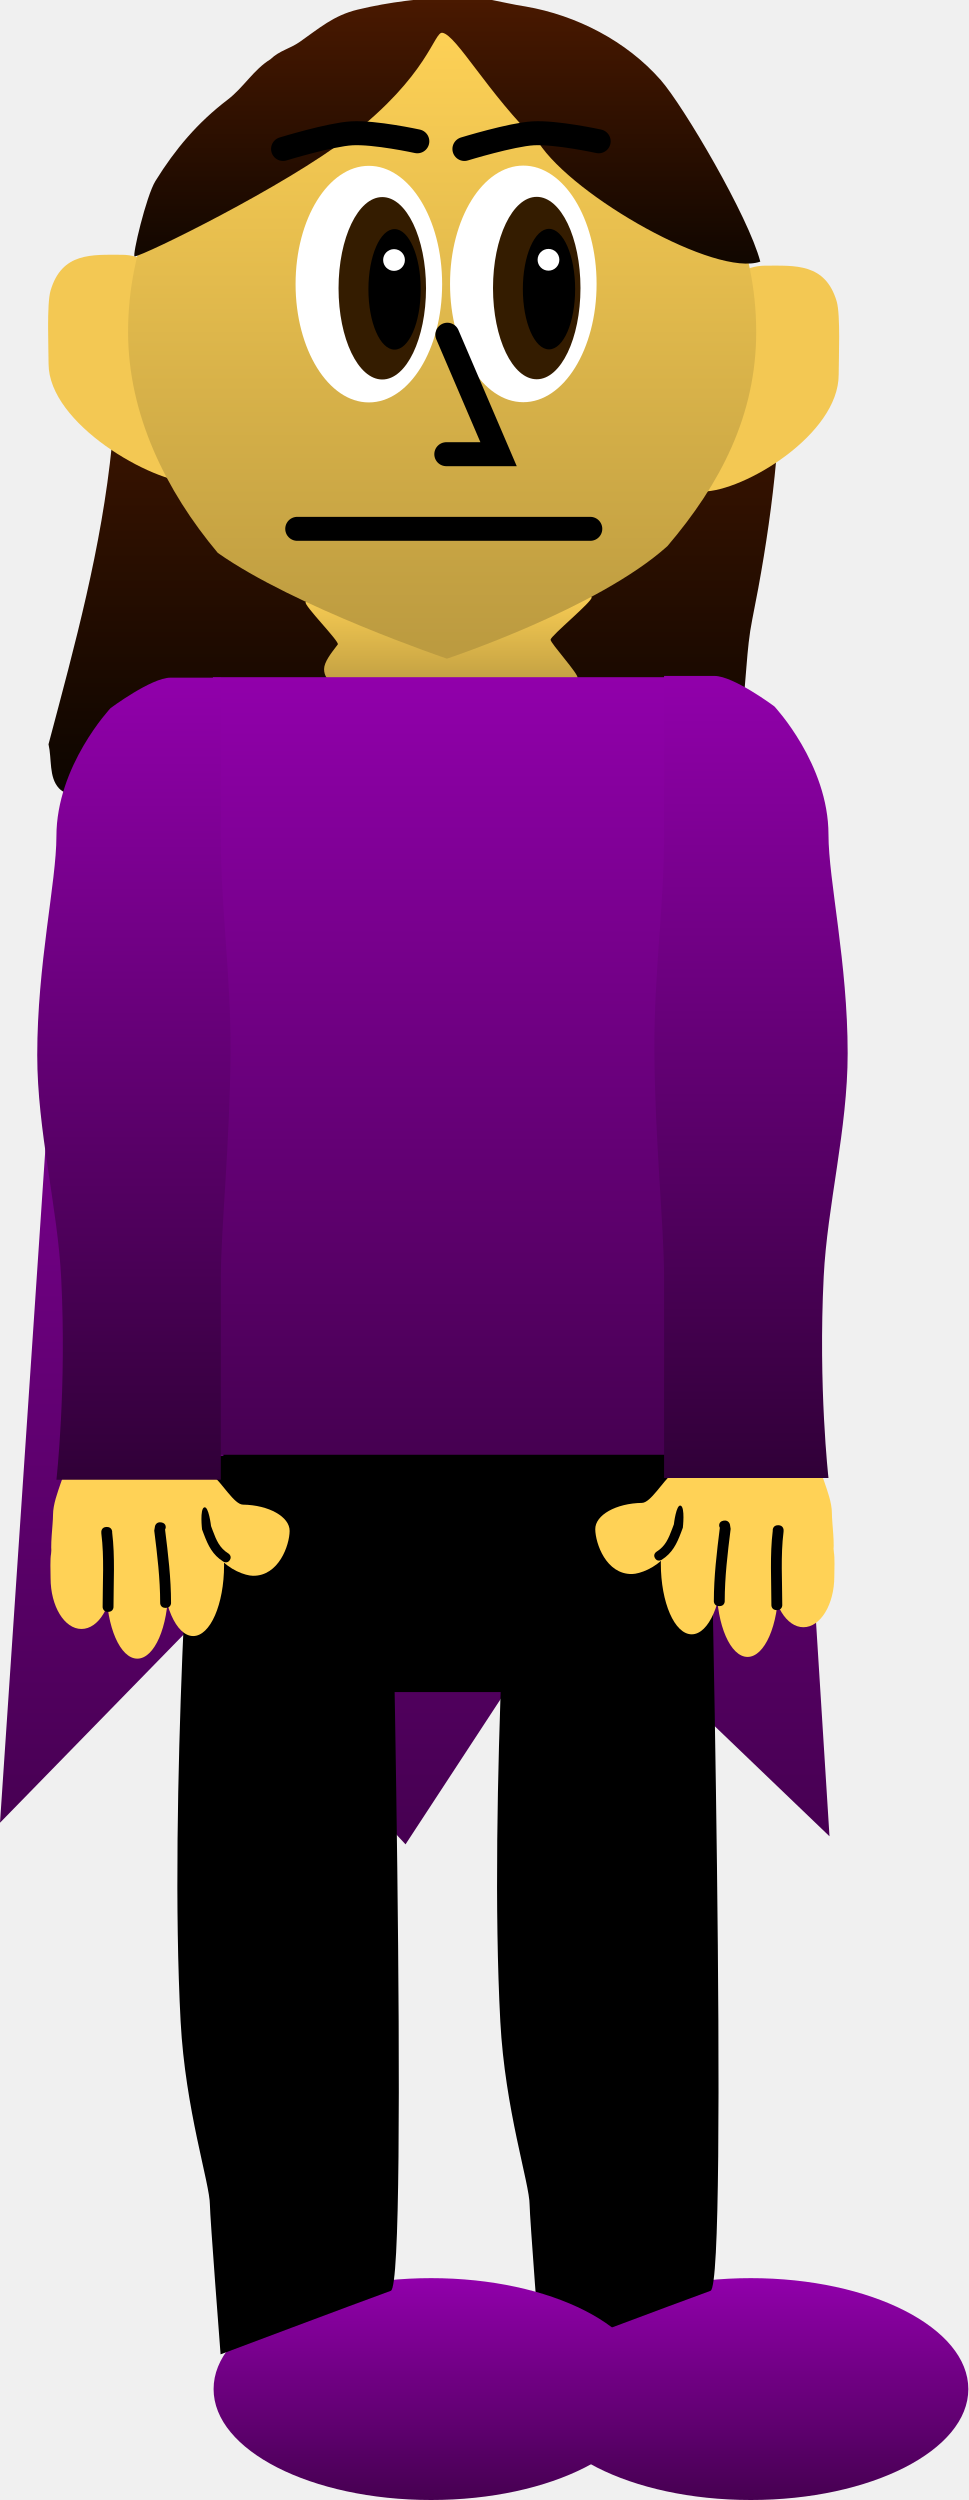
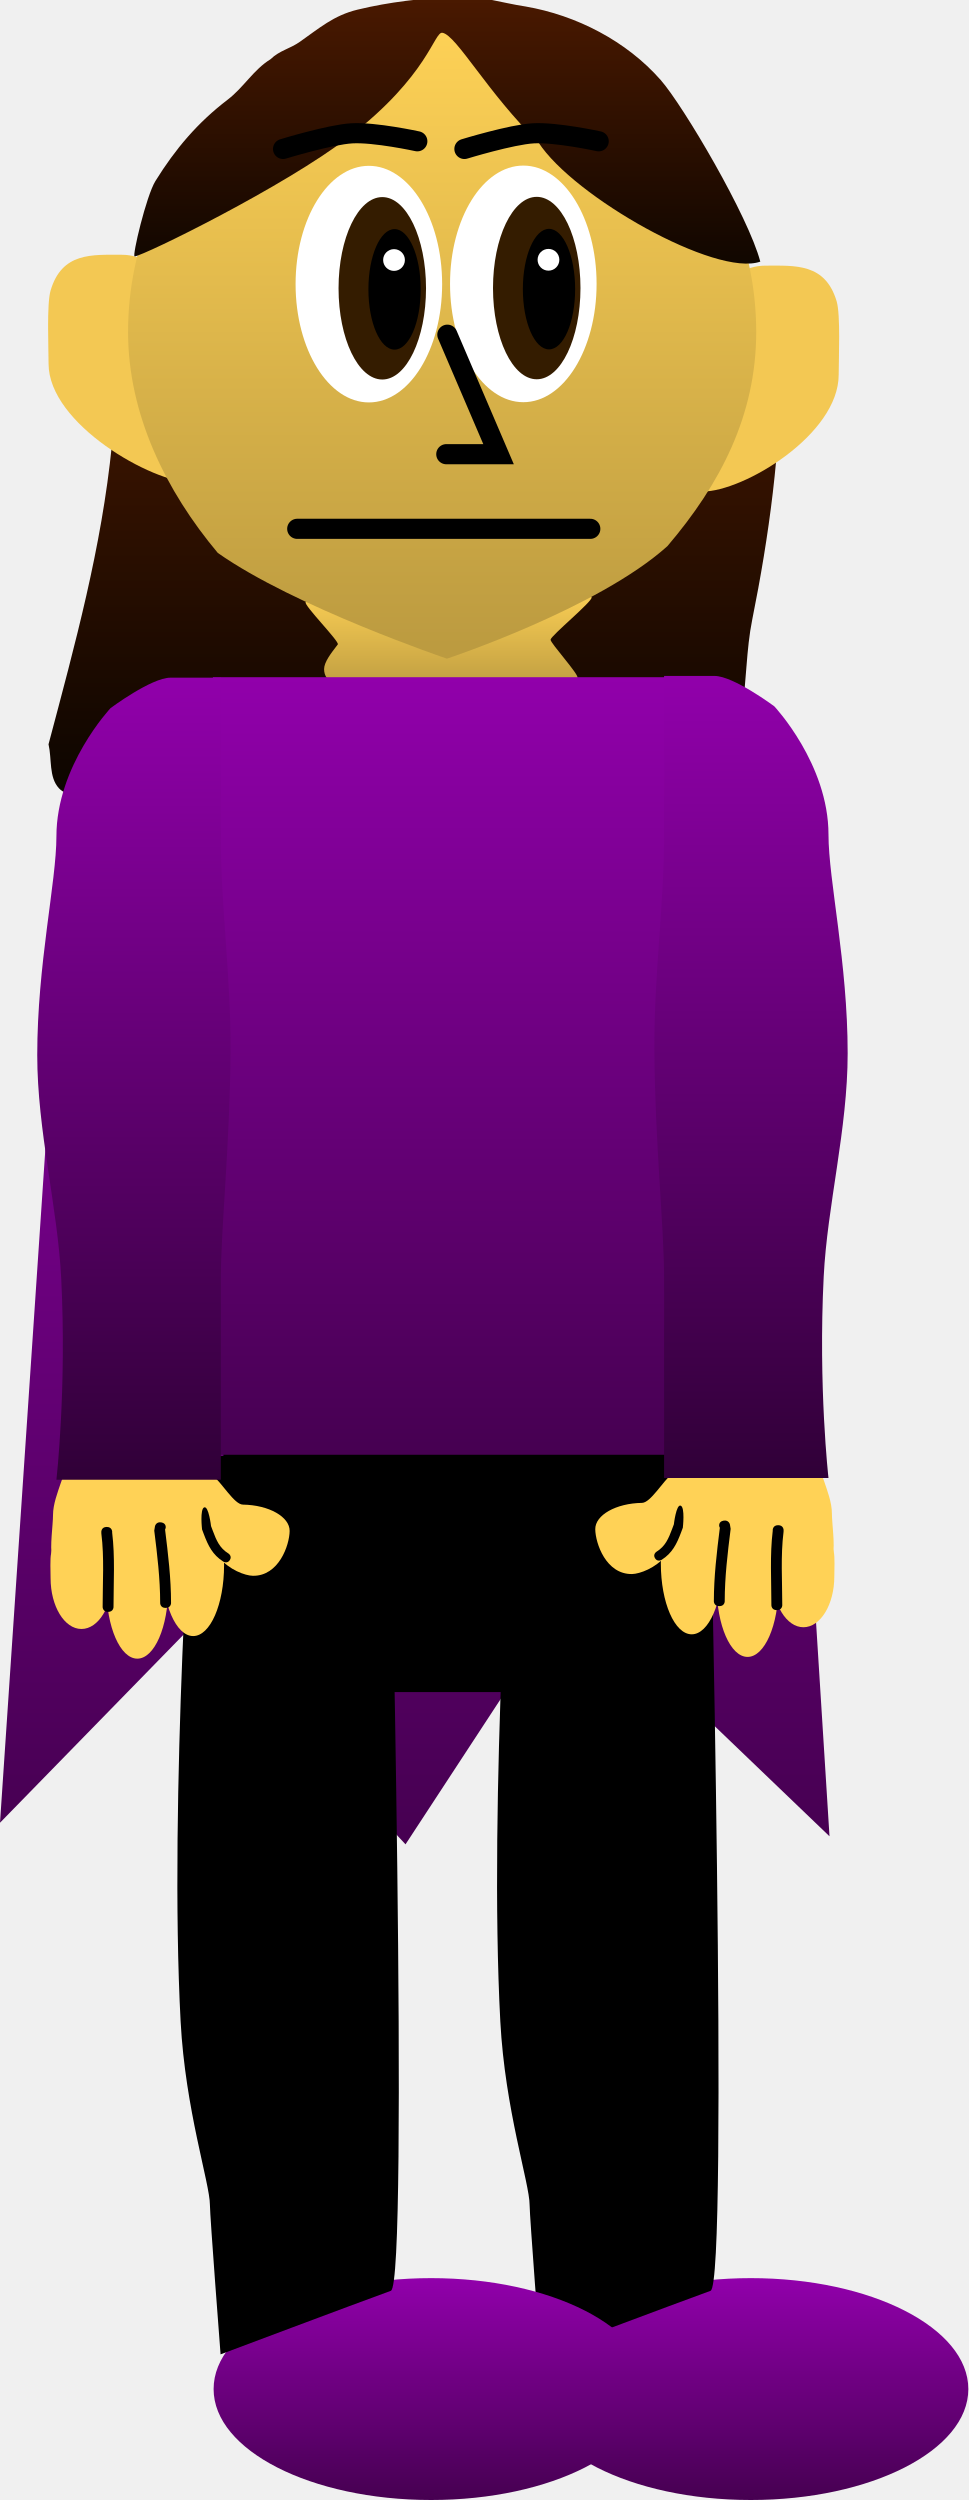
- <svg xmlns="http://www.w3.org/2000/svg" width="50.48" height="130.329" viewBox="0 0 50.48 130.329">
+ <svg xmlns="http://www.w3.org/2000/svg" width="60.087" height="155.132" viewBox="0 0 60.087 155.132">
  <defs>
-     <linearGradient id="New_Gradient_Swatch_1" x1="21.622" y1="35.742" x2="21.622" y2="96.149" gradientUnits="userSpaceOnUse">
+     <linearGradient id="New_Gradient_Swatch_1" x1="25.736" y1="42.545" x2="25.736" y2="114.447" gradientUnits="userSpaceOnUse">
      <stop offset="0" stop-color="#9100ab" />
      <stop offset="1" stop-color="#460051" />
    </linearGradient>
-     <linearGradient id="New_Gradient_Swatch_1-2" x1="39.141" y1="118.763" x2="39.141" y2="130.329" gradientUnits="userSpaceOnUse">
+     <linearGradient id="New_Gradient_Swatch_1-2" x1="46.59" y1="141.365" x2="46.59" y2="155.132" gradientUnits="userSpaceOnUse">
      <stop offset="0" stop-color="#9100ab" />
      <stop offset="1" stop-color="#460051" />
    </linearGradient>
-     <linearGradient id="New_Gradient_Swatch_1-3" x1="22.474" y1="118.763" x2="22.474" y2="130.329" gradientUnits="userSpaceOnUse">
+     <linearGradient id="New_Gradient_Swatch_1-3" x1="26.752" y1="141.365" x2="26.752" y2="155.132" gradientUnits="userSpaceOnUse">
      <stop offset="0" stop-color="#9100ab" />
      <stop offset="1" stop-color="#460051" />
    </linearGradient>
-     <linearGradient id="linear-gradient-1" x1="21.616" y1="15.061" x2="21.616" y2="41.561" gradientUnits="userSpaceOnUse">
+     <linearGradient id="linear-gradient-1" x1="25.73" y1="17.928" x2="25.73" y2="49.47" gradientUnits="userSpaceOnUse">
      <stop offset="0" stop-color="#4a1900" />
      <stop offset="1" stop-color="#0c0500" />
    </linearGradient>
-     <linearGradient id="linear-gradient-2" x1="23.386" y1="30.506" x2="23.386" y2="36.075" gradientUnits="userSpaceOnUse">
+     <linearGradient id="linear-gradient-2" x1="27.837" y1="36.311" x2="27.837" y2="42.941" gradientUnits="userSpaceOnUse">
      <stop offset="0" stop-color="#ffd256" />
      <stop offset="1" stop-color="#bc9b40" />
    </linearGradient>
-     <linearGradient id="linear-gradient-3" x1="23.049" y1="0.932" x2="23.049" y2="33.678" gradientUnits="userSpaceOnUse">
+     <linearGradient id="linear-gradient-3" x1="27.436" y1="1.109" x2="27.436" y2="40.087" gradientUnits="userSpaceOnUse">
      <stop offset="0" stop-color="#ffd256" />
      <stop offset="1" stop-color="#bc9b40" />
    </linearGradient>
-     <linearGradient id="linear-gradient-4" x1="23.381" y1="-0.2" x2="23.381" y2="14.895" gradientUnits="userSpaceOnUse">
+     <linearGradient id="linear-gradient-4" x1="27.83" y1="-0.238" x2="27.83" y2="17.73" gradientUnits="userSpaceOnUse">
      <stop offset="0" stop-color="#4a1900" />
      <stop offset="1" stop-color="#0c0500" />
    </linearGradient>
-     <linearGradient id="New_Gradient_Swatch_1-4" x1="23.245" y1="35.303" x2="23.245" y2="75.839" gradientUnits="userSpaceOnUse">
+     <linearGradient id="New_Gradient_Swatch_1-4" x1="27.669" y1="42.022" x2="27.669" y2="90.272" gradientUnits="userSpaceOnUse">
      <stop offset="0" stop-color="#9100ab" />
      <stop offset="1" stop-color="#460051" />
    </linearGradient>
-     <linearGradient id="New_Gradient_Swatch_2" x1="6.98" y1="35.328" x2="6.98" y2="77.141" gradientUnits="userSpaceOnUse">
+     <linearGradient id="New_Gradient_Swatch_2" x1="8.308" y1="42.052" x2="8.308" y2="91.822" gradientUnits="userSpaceOnUse">
      <stop offset="0" stop-color="#9100ab" />
      <stop offset="1" stop-color="#300037" />
    </linearGradient>
-     <linearGradient id="New_Gradient_Swatch_2-2" x1="39.151" y1="35.237" x2="39.151" y2="77.05" gradientUnits="userSpaceOnUse">
+     <linearGradient id="New_Gradient_Swatch_2-2" x1="46.602" y1="41.943" x2="46.602" y2="91.714" gradientUnits="userSpaceOnUse">
      <stop offset="0" stop-color="#9100ab" />
      <stop offset="1" stop-color="#300037" />
    </linearGradient>
  </defs>
  <g id="Layer_1" data-name="Layer 1">
    <g id="Character">
-       <path id="Cape" d="M7.962 35.938 C10.703 35.855 28.683 35.434 36.325 36.167 C38.798 36.405 39.762 40.385 39.762 40.385 L43.243 95.729 L29.835 82.867 L21.14 96.149 L10.295 84.473 L0 95.022 L3.653 40.776 C3.653 40.776 6.936 35.97 7.962 35.938 Z" fill="url(#New_Gradient_Swatch_1)" />
+       <path id="Cape" d="M9.477 42.778 C12.74 42.678 34.142 42.177 43.238 43.05 C46.181 43.333 47.329 48.07 47.329 48.07 L51.473 113.947 L35.513 98.638 L25.163 114.447 L12.254 100.549 L0 113.106 L4.348 48.536 C4.348 48.536 8.256 42.815 9.477 42.778 Z" fill="url(#New_Gradient_Swatch_1)" />
      <g id="Right_Leg" data-name="Right Leg">
-         <ellipse id="Shoe" cx="39.141" cy="124.546" rx="11.339" ry="5.783" fill="url(#New_Gradient_Swatch_1-2)" />
-         <path id="Leg" d="M37.042 119.423 C35.174 120.101 28.165 122.736 28.165 122.736 C28.165 122.736 27.61 115.534 27.61 114.947 C27.61 113.827 26.327 109.987 26.082 105.385 C25.467 93.833 26.721 75.969 26.721 75.969 L36.988 75.524 C36.988 75.524 38.009 119.072 37.042 119.423 Z" fill="#000000" />
+         <ellipse id="Shoe" cx="46.59" cy="148.248" rx="13.497" ry="6.884" fill="url(#New_Gradient_Swatch_1-2)" />
+         <path id="Leg" d="M44.091 142.151 C41.868 142.958 33.526 146.094 33.526 146.094 C33.526 146.094 32.864 137.521 32.864 136.823 C32.864 135.489 31.338 130.918 31.046 125.441 C30.314 111.69 31.806 90.427 31.806 90.427 L44.027 89.898 C44.027 89.898 45.243 141.733 44.091 142.151 Z" fill="#000000" />
      </g>
      <g id="Left_Leg" data-name="Left Leg">
-         <ellipse id="Shoe-2" data-name="Shoe" cx="22.474" cy="124.546" rx="11.339" ry="5.783" fill="url(#New_Gradient_Swatch_1-3)" />
-         <path id="Leg-2" data-name="Leg" d="M20.375 119.423 C18.507 120.101 11.499 122.736 11.499 122.736 C11.499 122.736 10.943 115.534 10.943 114.947 C10.943 113.827 9.661 109.987 9.416 105.385 C8.801 93.833 10.054 75.969 10.054 75.969 L20.321 75.524 C20.321 75.524 21.343 119.072 20.375 119.423 Z" fill="#000000" />
+         <ellipse id="Shoe-2" data-name="Shoe" cx="26.752" cy="148.248" rx="13.497" ry="6.884" fill="url(#New_Gradient_Swatch_1-3)" />
+         <path id="Leg-2" data-name="Leg" d="M24.253 142.151 C22.029 142.958 13.687 146.094 13.687 146.094 C13.687 146.094 13.026 137.521 13.026 136.823 C13.026 135.489 11.499 130.918 11.208 125.441 C10.476 111.69 11.968 90.427 11.968 90.427 L24.188 89.898 C24.188 89.898 25.404 141.733 24.253 142.151 Z" fill="#000000" />
      </g>
-       <rect id="Pants_Top" data-name="Pants Top" x="11.647" y="75.737" width="24.663" height="12.473" fill="#000000" />
-       <path id="Lower_Hair" data-name="Lower Hair" d="M38.884 18.003 C39.047 17.893 39.264 17.819 39.556 17.819 C40.703 17.819 40.703 18.966 40.703 18.966 C40.7 23.472 40.095 27.935 39.212 32.316 C38.901 33.862 38.92 35.517 38.677 37.078 C38.583 37.685 38.672 38.391 38.302 38.882 C37.178 40.377 35.102 40.275 33.484 40.391 C30.945 40.548 28.429 40.986 25.894 41.215 C20.776 41.678 15.553 41.569 10.424 41.403 C8.649 41.345 6.762 41.703 5.006 41.494 C4.351 41.416 3.516 41.575 3.069 41.09 C2.539 40.513 2.709 39.564 2.529 38.8 C3.916 33.575 5.297 28.565 5.836 23.165 C6.007 21.456 5.96 19.709 6.205 18.008 C6.283 17.468 6.221 16.859 6.519 16.402 C7.96 14.19 10.42 15.28 12.496 15.725 C21.277 16.89 30.055 17.325 38.884 18.004 Z" fill="url(#linear-gradient-1)" />
-       <path id="Neck" d="M16.895 34.885 C16.895 34.516 17.25 34.064 17.61 33.595 C17.717 33.455 15.805 31.53 15.936 31.389 C17.062 30.17 21.036 30.762 23.096 30.762 C25.762 30.762 30.272 29.986 30.841 31.137 C30.932 31.322 28.702 33.15 28.702 33.349 C28.702 33.54 30.193 35.163 30.107 35.343 C29.555 36.504 25.777 35.936 23.096 35.936 C20 35.936 16.895 36.314 16.895 34.885 Z" fill="url(#linear-gradient-2)" />
+       <rect id="Pants_Top" data-name="Pants Top" x="13.864" y="90.151" width="29.356" height="14.847" fill="#000000" />
+       <path id="Lower_Hair" data-name="Lower Hair" d="M46.284 21.43 C46.478 21.298 46.737 21.21 47.084 21.21 C48.449 21.21 48.449 22.575 48.449 22.575 C48.446 27.939 47.725 33.251 46.675 38.466 C46.304 40.307 46.327 42.276 46.038 44.134 C45.925 44.857 46.031 45.697 45.592 46.282 C44.253 48.062 41.782 47.94 39.856 48.078 C36.834 48.265 33.84 48.786 30.822 49.059 C24.73 49.61 18.513 49.48 12.408 49.282 C10.296 49.214 8.049 49.64 5.959 49.391 C5.179 49.298 4.185 49.488 3.653 48.91 C3.022 48.223 3.225 47.093 3.011 46.185 C4.661 39.964 6.305 34.002 6.947 27.573 C7.15 25.54 7.094 23.46 7.386 21.436 C7.479 20.793 7.405 20.067 7.76 19.523 C9.474 16.891 12.402 18.188 14.874 18.717 C25.327 20.104 35.774 20.622 46.284 21.43 Z" fill="url(#linear-gradient-1)" />
+       <path id="Neck" d="M20.111 41.524 C20.111 41.085 20.533 40.546 20.961 39.989 C21.089 39.822 18.813 37.53 18.968 37.362 C20.309 35.912 25.04 36.616 27.491 36.616 C30.665 36.616 36.033 35.692 36.71 37.062 C36.819 37.283 34.164 39.459 34.164 39.696 C34.164 39.923 35.939 41.855 35.837 42.069 C35.18 43.451 30.683 42.775 27.491 42.775 C23.806 42.775 20.111 43.225 20.111 41.524 Z" fill="url(#linear-gradient-2)" />
      <g id="Face">
-         <path id="Right_Ear" data-name="Right Ear" d="M43.722 19.53 C43.722 22.668 38.75 25.625 36.639 25.625 C34.529 25.625 36.078 22.668 36.078 19.53 C36.078 16.392 37.789 13.849 39.9 13.849 C41.462 13.849 43.024 13.713 43.617 15.709 C43.825 16.41 43.722 18.714 43.722 19.53 Z" fill="#f3c853" />
-         <path id="Left_Ear" data-name="Left Ear" d="M2.532 18.963 C2.532 18.147 2.429 15.843 2.638 15.142 C3.231 13.146 4.792 13.282 6.354 13.282 C8.465 13.282 10.176 15.825 10.176 18.963 C10.176 22.101 12.162 25.167 10.051 25.167 C7.941 25.167 2.532 22.101 2.532 18.963 Z" fill="#f3c853" />
-         <path id="Face-2" data-name="Face" d="M6.677 17.305 C6.677 8.262 14.007 0.932 23.049 0.932 C32.092 0.932 39.422 8.262 39.422 17.305 C39.422 21.648 37.553 25.232 34.793 28.471 C31.182 31.725 23.299 34.338 23.299 34.338 C23.299 34.338 15.345 31.641 11.355 28.824 C8.651 25.599 6.677 21.598 6.677 17.305 Z" fill="url(#linear-gradient-3)" />
+         <path id="Right_Ear" data-name="Right Ear" d="M52.043 23.247 C52.043 26.982 46.125 30.501 43.612 30.501 C41.1 30.501 42.944 26.982 42.944 23.247 C42.944 19.512 44.981 16.484 47.494 16.484 C49.353 16.484 51.211 16.323 51.917 18.699 C52.165 19.533 52.043 22.276 52.043 23.247 Z" fill="#f3c853" />
+         <path id="Left_Ear" data-name="Left Ear" d="M3.014 22.572 C3.014 21.601 2.892 18.858 3.14 18.024 C3.845 15.648 5.704 15.809 7.563 15.809 C10.076 15.809 12.113 18.837 12.113 22.572 C12.113 26.307 14.477 29.956 11.964 29.956 C9.452 29.956 3.014 26.307 3.014 22.572 Z" fill="#f3c853" />
+         <path id="Face-2" data-name="Face" d="M7.947 20.598 C7.947 9.835 16.673 1.109 27.436 1.109 C38.199 1.109 46.925 9.835 46.925 20.598 C46.925 25.768 44.699 30.034 41.415 33.889 C37.117 37.763 27.733 40.873 27.733 40.873 C27.733 40.873 18.266 37.662 13.515 34.31 C10.297 30.471 7.947 25.709 7.947 20.598 Z" fill="url(#linear-gradient-3)" />
        <g id="Left_Eye" data-name="Left Eye">
-           <ellipse id="Outer_White" data-name="Outer White" cx="19.229" cy="14.812" rx="3.82" ry="6.167" fill="#ffffff" />
-           <ellipse id="Color" cx="19.929" cy="15.029" rx="2.28" ry="4.755" fill="#341c00" />
-           <ellipse id="Black" cx="20.569" cy="15.085" rx="1.363" ry="3.142" fill="#000000" />
-           <circle id="Inner_White" data-name="Inner White" cx="20.541" cy="13.555" r="0.567" fill="#ffffff" />
+           <ellipse id="Outer_White" data-name="Outer White" cx="22.889" cy="17.631" rx="4.547" ry="7.341" fill="#ffffff" />
+           <ellipse id="Color" cx="23.722" cy="17.89" rx="2.714" ry="5.66" fill="#341c00" />
+           <ellipse id="Black" cx="24.483" cy="17.956" rx="1.622" ry="3.74" fill="#000000" />
+           <circle id="Inner_White" data-name="Inner White" cx="24.45" cy="16.135" r="0.675" fill="#ffffff" />
        </g>
        <g id="Right_Eye" data-name="Right Eye">
-           <ellipse id="Outer_White-2" data-name="Outer White" cx="27.281" cy="14.8" rx="3.82" ry="6.167" fill="#ffffff" />
-           <ellipse id="Color-2" data-name="Color" cx="27.981" cy="15.017" rx="2.28" ry="4.755" fill="#341c00" />
-           <ellipse id="Black-2" data-name="Black" cx="28.62" cy="15.072" rx="1.363" ry="3.142" fill="#000000" />
-           <circle id="Inner_White-2" data-name="Inner White" cx="28.593" cy="13.543" r="0.567" fill="#ffffff" />
+           <ellipse id="Outer_White-2" data-name="Outer White" cx="32.473" cy="17.616" rx="4.547" ry="7.341" fill="#ffffff" />
+           <ellipse id="Color-2" data-name="Color" cx="33.306" cy="17.875" rx="2.714" ry="5.66" fill="#341c00" />
+           <ellipse id="Black-2" data-name="Black" cx="34.067" cy="17.941" rx="1.622" ry="3.74" fill="#000000" />
+           <circle id="Inner_White-2" data-name="Inner White" cx="34.034" cy="16.12" r="0.675" fill="#ffffff" />
        </g>
-         <ellipse id="Mouth_Open" data-name="Mouth Open" cx="16.484" cy="25.975" rx="4.308" ry="3.667" fill="none" stroke="#000000" stroke-miterlimit="10" display="none" />
-         <line id="Mouth" x1="15.495" y1="27.569" x2="30.773" y2="27.569" fill="none" stroke="#000000" stroke-width="1.25" stroke-linecap="round" stroke-miterlimit="10" />
-         <path id="Hair" d="M8.101 9.44 C9.14 7.765 10.295 6.396 11.873 5.193 C12.699 4.562 13.224 3.627 14.095 3.093 C14.592 2.619 15.088 2.56 15.633 2.179 C16.632 1.48 17.391 0.805 18.638 0.503 C20.367 0.085 21.907 -0.062 23.662 -0.189 C24.867 -0.276 26.193 0.162 27.402 0.339 C30.054 0.799 32.659 2.138 34.444 4.172 C35.627 5.521 39.02 11.282 39.635 13.639 C37.324 14.458 29.91 10.259 28.073 7.429 C25.433 4.866 23.799 1.835 23.065 1.709 C22.627 1.633 22.346 3.93 18.2 7.13 C14.849 9.718 7.499 13.329 7.019 13.366 C6.873 13.377 7.627 10.205 8.101 9.44 Z" fill="url(#linear-gradient-4)" />
-         <polyline id="Nose" points="23.322,17.449 25.991,23.678 23.266,23.678" fill="none" stroke="#000000" stroke-width="1.25" stroke-linecap="round" stroke-miterlimit="10" />
-         <path id="Left_Eyebrow" data-name="Left Eyebrow" d="M14.756 7.766 C14.756 7.766 17.204 7.015 18.342 6.95 C19.535 6.882 21.756 7.366 21.756 7.366" fill="none" stroke="#000000" stroke-width="1.25" stroke-linecap="round" stroke-miterlimit="10" />
-         <path id="Right_Eyebrow" data-name="Right Eyebrow" d="M24.21 7.766 C24.21 7.766 26.658 7.015 27.797 6.95 C28.989 6.882 31.21 7.366 31.21 7.366" fill="none" stroke="#000000" stroke-width="1.25" stroke-linecap="round" stroke-miterlimit="10" />
+         <ellipse id="Mouth_Open" data-name="Mouth Open" cx="19.621" cy="30.919" rx="5.127" ry="4.364" fill="none" stroke="#000000" stroke-miterlimit="10" display="none" />
+         <line id="Mouth" x1="18.444" y1="32.815" x2="36.629" y2="32.815" fill="none" stroke="#000000" stroke-width="1.25" stroke-linecap="round" stroke-miterlimit="10" />
+         <path id="Hair" d="M9.643 11.236 C10.879 9.243 12.255 7.614 14.132 6.181 C15.116 5.43 15.74 4.318 16.778 3.682 C17.368 3.117 17.959 3.047 18.608 2.593 C19.797 1.762 20.701 0.958 22.185 0.599 C24.243 0.102 26.076 -0.074 28.165 -0.225 C29.6 -0.328 31.178 0.193 32.616 0.403 C35.774 0.951 38.874 2.545 40.999 4.966 C42.407 6.571 46.445 13.429 47.178 16.235 C44.428 17.209 35.602 12.212 33.416 8.842 C30.274 5.792 28.329 2.185 27.455 2.034 C26.933 1.944 26.598 4.678 21.664 8.487 C17.675 11.568 8.926 15.866 8.355 15.91 C8.182 15.923 9.078 12.147 9.643 11.236 Z" fill="url(#linear-gradient-4)" />
+         <polyline id="Nose" points="27.76,20.769 30.937,28.184 27.694,28.184" fill="none" stroke="#000000" stroke-width="1.25" stroke-linecap="round" stroke-miterlimit="10" />
+         <path id="Left_Eyebrow" data-name="Left Eyebrow" d="M17.564 9.243 C17.564 9.243 20.478 8.35 21.833 8.273 C23.252 8.191 25.896 8.767 25.896 8.767" fill="none" stroke="#000000" stroke-width="1.25" stroke-linecap="round" stroke-miterlimit="10" />
+         <path id="Right_Eyebrow" data-name="Right Eyebrow" d="M28.818 9.243 C28.818 9.243 31.732 8.35 33.087 8.273 C34.506 8.191 37.15 8.767 37.15 8.767" fill="none" stroke="#000000" stroke-width="1.25" stroke-linecap="round" stroke-miterlimit="10" />
        <g id="Glasses" display="none">
-           <line x1="7.349" y1="14.135" x2="15.076" y2="14.135" fill="none" stroke="#000000" stroke-width="1.25" stroke-linecap="round" stroke-miterlimit="10" />
-           <line x1="39.331" y1="14.9" x2="32.099" y2="14.989" fill="none" stroke="#000000" stroke-width="1.25" stroke-linecap="round" stroke-miterlimit="10" />
-           <ellipse cx="19.434" cy="15.37" rx="3.938" ry="6.312" fill="none" stroke="#000000" stroke-width="1.25" stroke-miterlimit="10" />
-           <ellipse cx="27.809" cy="15.62" rx="3.938" ry="6.312" fill="none" stroke="#000000" stroke-width="1.25" stroke-miterlimit="10" />
+           <line x1="8.747" y1="16.825" x2="17.945" y2="16.825" fill="none" stroke="#000000" stroke-width="1.25" stroke-linecap="round" stroke-miterlimit="10" />
+           <line x1="46.816" y1="17.736" x2="38.208" y2="17.842" fill="none" stroke="#000000" stroke-width="1.25" stroke-linecap="round" stroke-miterlimit="10" />
+           <ellipse cx="23.132" cy="18.295" rx="4.687" ry="7.514" fill="none" stroke="#000000" stroke-width="1.25" stroke-miterlimit="10" />
+           <ellipse cx="33.101" cy="18.592" rx="4.687" ry="7.514" fill="none" stroke="#000000" stroke-width="1.25" stroke-miterlimit="10" />
        </g>
      </g>
-       <rect id="Shirt" x="11.099" y="35.303" width="24.292" height="40.536" fill="url(#New_Gradient_Swatch_1-4)" />
+       <rect id="Shirt" x="13.211" y="42.022" width="28.916" height="48.25" fill="url(#New_Gradient_Swatch_1-4)" />
      <g id="Left_Arm" data-name="Left Arm">
        <g id="Hand">
-           <path id="Hand-2" data-name="Hand" d="M12.028 78.825 C12.028 81.52 9.843 83.705 7.148 83.705 C4.982 83.705 3.226 83.051 2.715 81.135 C2.59 80.667 2.764 79.503 2.764 78.974 C2.764 78.429 3.002 77.806 3.166 77.316 C3.817 75.385 4.998 73.945 7.148 73.945 C9.204 73.945 10.369 75.415 11.087 77.215 C11.31 77.774 12.028 78.186 12.028 78.825 Z" fill="#ffd256" />
-           <path id="Finger" d="M12.663 78.439 C14.017 78.459 15.108 79.074 15.099 79.813 C15.09 80.552 14.537 82.168 13.183 82.148 C12.786 82.142 11.939 81.837 11.427 81.194 C10.193 79.643 9.247 76.794 9.254 76.271 C9.26 75.779 10.072 76.105 11.08 76.911 C11.584 77.314 12.212 78.432 12.663 78.439 Z" fill="#ffd256" />
-           <ellipse id="Finger-2" data-name="Finger" cx="10.071" cy="81.599" rx="1.61" ry="3.691" fill="#ffd256" />
-           <ellipse id="Finger-3" data-name="Finger" cx="7.159" cy="82.777" rx="1.61" ry="3.691" fill="#ffd256" />
-           <path id="Divider" d="M11.002 79.556 L11.093 79.8 C11.277 80.291 11.445 80.7 11.903 80.983 C11.903 80.983 12.115 81.115 11.983 81.327 C11.85 81.539 11.638 81.407 11.638 81.407 C11.083 81.056 10.85 80.576 10.625 79.975 L10.533 79.732 C10.533 79.732 10.411 78.67 10.645 78.583 C10.879 78.495 11.002 79.556 11.002 79.556 Z" fill="#000000" />
-           <path id="Finger-4" data-name="Finger" d="M5.857 82.271 C5.857 83.735 5.136 84.921 4.247 84.921 C3.358 84.921 2.637 83.735 2.637 82.271 C2.637 81.951 2.603 81.264 2.666 80.98 C2.892 79.965 3.553 79.62 4.247 79.62 C5.136 79.62 5.857 80.807 5.857 82.271 Z" fill="#ffd256" />
-           <path id="Divider-2" data-name="Divider" d="M8.636 79.662 L8.605 79.738 C8.764 81.015 8.917 82.286 8.917 83.571 C8.917 83.571 8.917 83.823 8.633 83.823 C8.35 83.823 8.35 83.571 8.35 83.571 C8.35 82.305 8.199 81.052 8.041 79.794 L8.08 79.563 C8.08 79.563 8.135 79.315 8.413 79.365 C8.691 79.414 8.636 79.662 8.636 79.662 Z" fill="#000000" />
-           <path id="Divider-3" data-name="Divider" d="M5.848 79.855 L5.847 79.889 C6.003 81.16 5.917 82.494 5.917 83.776 C5.917 83.776 5.917 84.03 5.634 84.03 C5.35 84.03 5.35 83.776 5.35 83.776 C5.35 82.514 5.44 81.196 5.283 79.945 L5.281 79.855 C5.281 79.855 5.281 79.602 5.565 79.602 C5.848 79.602 5.848 79.855 5.848 79.855 Z" fill="#000000" />
+           <path id="Hand-2" data-name="Hand" d="M14.317 93.826 C14.317 97.034 11.716 99.635 8.508 99.635 C5.93 99.635 3.84 98.856 3.231 96.576 C3.082 96.019 3.29 94.633 3.29 94.003 C3.29 93.355 3.573 92.613 3.769 92.03 C4.543 89.732 5.949 88.018 8.508 88.018 C10.956 88.018 12.342 89.767 13.197 91.91 C13.463 92.575 14.317 93.066 14.317 93.826 Z" fill="#ffd256" />
+           <path id="Finger" d="M15.073 93.366 C16.685 93.39 17.983 94.123 17.973 95.002 C17.962 95.882 17.303 97.806 15.691 97.782 C15.219 97.775 14.211 97.411 13.602 96.646 C12.132 94.8 11.007 91.409 11.015 90.787 C11.022 90.201 11.989 90.588 13.189 91.548 C13.789 92.028 14.536 93.358 15.073 93.366 Z" fill="#ffd256" />
+           <ellipse id="Finger-2" data-name="Finger" cx="11.987" cy="97.129" rx="1.917" ry="4.393" fill="#ffd256" />
+           <ellipse id="Finger-3" data-name="Finger" cx="8.521" cy="98.531" rx="1.917" ry="4.393" fill="#ffd256" />
+           <path id="Divider" d="M13.095 94.697 L13.204 94.986 C13.423 95.572 13.623 96.059 14.169 96.395 C14.169 96.395 14.421 96.552 14.263 96.805 C14.105 97.057 13.853 96.899 13.853 96.899 C13.192 96.481 12.915 95.91 12.647 95.195 L12.538 94.906 C12.538 94.906 12.393 93.642 12.671 93.538 C12.95 93.433 13.095 94.697 13.095 94.697 Z" fill="#000000" />
+           <path id="Finger-4" data-name="Finger" d="M6.972 97.928 C6.972 99.67 6.114 101.083 5.055 101.083 C3.997 101.083 3.139 99.67 3.139 97.928 C3.139 97.547 3.098 96.73 3.173 96.391 C3.442 95.184 4.229 94.773 5.055 94.773 C6.114 94.773 6.972 96.186 6.972 97.928 Z" fill="#ffd256" />
+           <path id="Divider-2" data-name="Divider" d="M10.279 94.822 L10.243 94.913 C10.432 96.433 10.614 97.946 10.614 99.475 C10.614 99.475 10.614 99.776 10.277 99.776 C9.939 99.776 9.939 99.475 9.939 99.475 C9.939 97.969 9.759 96.477 9.572 94.979 L9.617 94.705 C9.617 94.705 9.684 94.41 10.014 94.469 C10.345 94.528 10.279 94.822 10.279 94.822 Z" fill="#000000" />
+           <path id="Divider-3" data-name="Divider" d="M6.961 95.053 L6.959 95.093 C7.145 96.606 7.044 98.193 7.044 99.72 C7.044 99.72 7.044 100.022 6.706 100.022 C6.369 100.022 6.369 99.72 6.369 99.72 C6.369 98.217 6.476 96.648 6.289 95.16 L6.287 95.053 C6.287 95.053 6.287 94.751 6.624 94.751 C6.961 94.751 6.961 95.053 6.961 95.053 Z" fill="#000000" />
        </g>
-         <path id="Arm" d="M2.941 77.141 C2.941 77.141 3.48 72.402 3.191 66.639 C3.004 62.926 1.941 58.948 1.941 55.006 C1.941 50.268 2.941 45.977 2.941 43.602 C2.941 39.916 5.765 36.914 5.765 36.914 C5.765 36.914 7.891 35.328 8.886 35.328 C9.799 35.328 11.512 35.328 11.512 35.328 C11.512 35.328 11.512 38.856 11.512 43.733 C11.512 47.252 12.038 50.882 12.018 54.826 C11.993 59.536 11.512 64.099 11.512 66.642 C11.512 70.928 11.512 77.141 11.512 77.141 Z" fill="url(#New_Gradient_Swatch_2)" />
+         <path id="Arm" d="M3.501 91.822 C3.501 91.822 4.143 86.181 3.798 79.321 C3.576 74.902 2.311 70.166 2.311 65.474 C2.311 59.835 3.501 54.727 3.501 51.9 C3.501 47.513 6.862 43.939 6.862 43.939 C6.862 43.939 9.392 42.052 10.577 42.052 C11.664 42.052 13.703 42.052 13.703 42.052 C13.703 42.052 13.703 46.25 13.703 52.056 C13.703 56.245 14.33 60.565 14.305 65.26 C14.276 70.867 13.703 76.298 13.703 79.325 C13.703 84.427 13.703 91.822 13.703 91.822 Z" fill="url(#New_Gradient_Swatch_2)" />
      </g>
      <g id="Right_Arm" data-name="Right Arm">
        <g id="Hand-3" data-name="Hand">
-           <path id="Hand-4" data-name="Hand" d="M34.104 78.734 C34.104 78.095 34.821 77.683 35.044 77.124 C35.763 75.324 36.927 73.854 38.983 73.854 C41.133 73.854 42.315 75.295 42.965 77.225 C43.13 77.715 43.368 78.338 43.368 78.883 C43.368 79.412 43.542 80.576 43.417 81.044 C42.905 82.96 41.15 83.614 38.983 83.614 C36.288 83.614 34.104 81.429 34.104 78.734 Z" fill="#ffd256" />
-           <path id="Finger-5" data-name="Finger" d="M33.468 78.348 C33.92 78.341 34.547 77.223 35.051 76.82 C36.059 76.014 36.872 75.688 36.878 76.181 C36.884 76.703 35.939 79.552 34.704 81.103 C34.192 81.746 33.345 82.051 32.949 82.057 C31.595 82.077 31.041 80.461 31.032 79.722 C31.023 78.983 32.114 78.368 33.468 78.348 Z" fill="#ffd256" />
-           <ellipse id="Finger-6" data-name="Finger" cx="36.06" cy="81.509" rx="1.61" ry="3.691" fill="#ffd256" />
-           <ellipse id="Finger-7" data-name="Finger" cx="38.972" cy="82.687" rx="1.61" ry="3.691" fill="#ffd256" />
-           <path id="Finger-8" data-name="Finger" d="M40.274 82.18 C40.274 80.716 40.995 79.53 41.884 79.53 C42.579 79.53 43.24 79.874 43.465 80.889 C43.529 81.173 43.494 81.86 43.494 82.18 C43.494 83.644 42.773 84.83 41.884 84.83 C40.995 84.83 40.274 83.644 40.274 82.18 Z" fill="#ffd256" />
-           <path id="Divider-4" data-name="Divider" d="M35.13 79.466 C35.13 79.466 35.252 78.404 35.486 78.492 C35.72 78.58 35.598 79.641 35.598 79.641 L35.507 79.884 C35.281 80.485 35.048 80.965 34.493 81.316 C34.493 81.316 34.281 81.448 34.149 81.236 C34.016 81.024 34.228 80.892 34.228 80.892 C34.686 80.609 34.854 80.2 35.039 79.709 L35.13 79.466 Z" fill="#000000" />
-           <path id="Divider-5" data-name="Divider" d="M37.496 79.571 C37.496 79.571 37.44 79.324 37.718 79.274 C37.996 79.225 38.052 79.472 38.052 79.472 L38.09 79.703 C37.933 80.961 37.781 82.214 37.781 83.48 C37.781 83.48 37.781 83.732 37.498 83.732 C37.214 83.732 37.214 83.48 37.214 83.48 C37.214 82.195 37.367 80.924 37.526 79.647 L37.496 79.571 Z" fill="#000000" />
-           <path id="Divider-6" data-name="Divider" d="M40.283 79.765 C40.283 79.765 40.283 79.511 40.566 79.511 C40.85 79.511 40.85 79.765 40.85 79.765 L40.848 79.854 C40.691 81.105 40.781 82.423 40.781 83.685 C40.781 83.685 40.781 83.939 40.497 83.939 C40.214 83.939 40.214 83.685 40.214 83.685 C40.214 82.403 40.129 81.069 40.285 79.798 L40.283 79.765 Z" fill="#000000" />
+           <path id="Hand-4" data-name="Hand" d="M40.594 93.718 C40.594 92.958 41.448 92.467 41.713 91.801 C42.569 89.659 43.955 87.91 46.402 87.91 C48.962 87.91 50.368 89.624 51.142 91.922 C51.338 92.505 51.621 93.246 51.621 93.895 C51.621 94.525 51.828 95.911 51.679 96.467 C51.07 98.748 48.981 99.527 46.402 99.527 C43.194 99.527 40.594 96.926 40.594 93.718 Z" fill="#ffd256" />
+           <path id="Finger-5" data-name="Finger" d="M39.837 93.258 C40.375 93.25 41.122 91.919 41.722 91.439 C42.922 90.48 43.889 90.092 43.896 90.679 C43.903 91.3 42.778 94.692 41.308 96.538 C40.699 97.303 39.691 97.666 39.219 97.674 C37.607 97.698 36.949 95.773 36.938 94.894 C36.927 94.015 38.226 93.282 39.837 93.258 Z" fill="#ffd256" />
+           <ellipse id="Finger-6" data-name="Finger" cx="42.923" cy="97.021" rx="1.916" ry="4.393" fill="#ffd256" />
+           <ellipse id="Finger-7" data-name="Finger" cx="46.389" cy="98.423" rx="1.917" ry="4.393" fill="#ffd256" />
+           <path id="Finger-8" data-name="Finger" d="M47.939 97.82 C47.939 96.077 48.797 94.665 49.855 94.665 C50.682 94.665 51.469 95.075 51.737 96.283 C51.813 96.622 51.772 97.438 51.772 97.82 C51.772 99.562 50.914 100.975 49.855 100.975 C48.797 100.975 47.939 99.562 47.939 97.82 Z" fill="#ffd256" />
+           <path id="Divider-4" data-name="Divider" d="M41.815 94.589 C41.815 94.589 41.961 93.325 42.239 93.43 C42.518 93.534 42.372 94.798 42.372 94.798 L42.264 95.087 C41.995 95.802 41.718 96.373 41.057 96.791 C41.057 96.791 40.805 96.949 40.647 96.696 C40.49 96.444 40.742 96.286 40.742 96.286 C41.287 95.95 41.488 95.463 41.707 94.878 L41.815 94.589 Z" fill="#000000" />
+           <path id="Divider-5" data-name="Divider" d="M44.631 94.714 C44.631 94.714 44.565 94.42 44.896 94.361 C45.227 94.302 45.293 94.596 45.293 94.596 L45.339 94.871 C45.152 96.369 44.971 97.86 44.971 99.367 C44.971 99.367 44.971 99.667 44.634 99.667 C44.297 99.667 44.297 99.367 44.297 99.367 C44.297 97.838 44.478 96.324 44.668 94.805 L44.631 94.714 Z" fill="#000000" />
+           <path id="Divider-6" data-name="Divider" d="M47.949 94.945 C47.949 94.945 47.949 94.642 48.287 94.642 C48.624 94.642 48.624 94.945 48.624 94.945 L48.622 95.051 C48.435 96.54 48.542 98.108 48.542 99.612 C48.542 99.612 48.542 99.914 48.204 99.914 C47.867 99.914 47.867 99.612 47.867 99.612 C47.867 98.085 47.766 96.497 47.951 94.985 L47.949 94.945 Z" fill="#000000" />
        </g>
-         <path id="Arm-2" data-name="Arm" d="M34.619 77.05 C34.619 77.05 34.619 70.837 34.619 66.551 C34.619 64.008 34.138 59.445 34.113 54.735 C34.093 50.791 34.619 47.161 34.619 43.642 C34.619 38.765 34.619 35.237 34.619 35.237 C34.619 35.237 36.332 35.237 37.245 35.237 C38.241 35.237 40.366 36.823 40.366 36.823 C40.366 36.823 43.19 39.826 43.19 43.511 C43.19 45.886 44.19 50.177 44.19 54.915 C44.19 58.857 43.127 62.835 42.941 66.548 C42.651 72.311 43.19 77.05 43.19 77.05 Z" fill="url(#New_Gradient_Swatch_2-2)" />
+         <path id="Arm-2" data-name="Arm" d="M41.208 91.714 C41.208 91.714 41.208 84.318 41.208 79.217 C41.208 76.19 40.635 70.758 40.606 65.151 C40.581 60.457 41.208 56.137 41.208 51.948 C41.208 46.142 41.208 41.943 41.208 41.943 C41.208 41.943 43.246 41.943 44.333 41.943 C45.518 41.943 48.048 43.83 48.048 43.83 C48.048 43.83 51.41 47.405 51.41 51.791 C51.41 54.619 52.6 59.727 52.6 65.366 C52.6 70.058 51.335 74.794 51.113 79.213 C50.768 86.073 51.41 91.714 51.41 91.714 Z" fill="url(#New_Gradient_Swatch_2-2)" />
      </g>
    </g>
  </g>
</svg>
